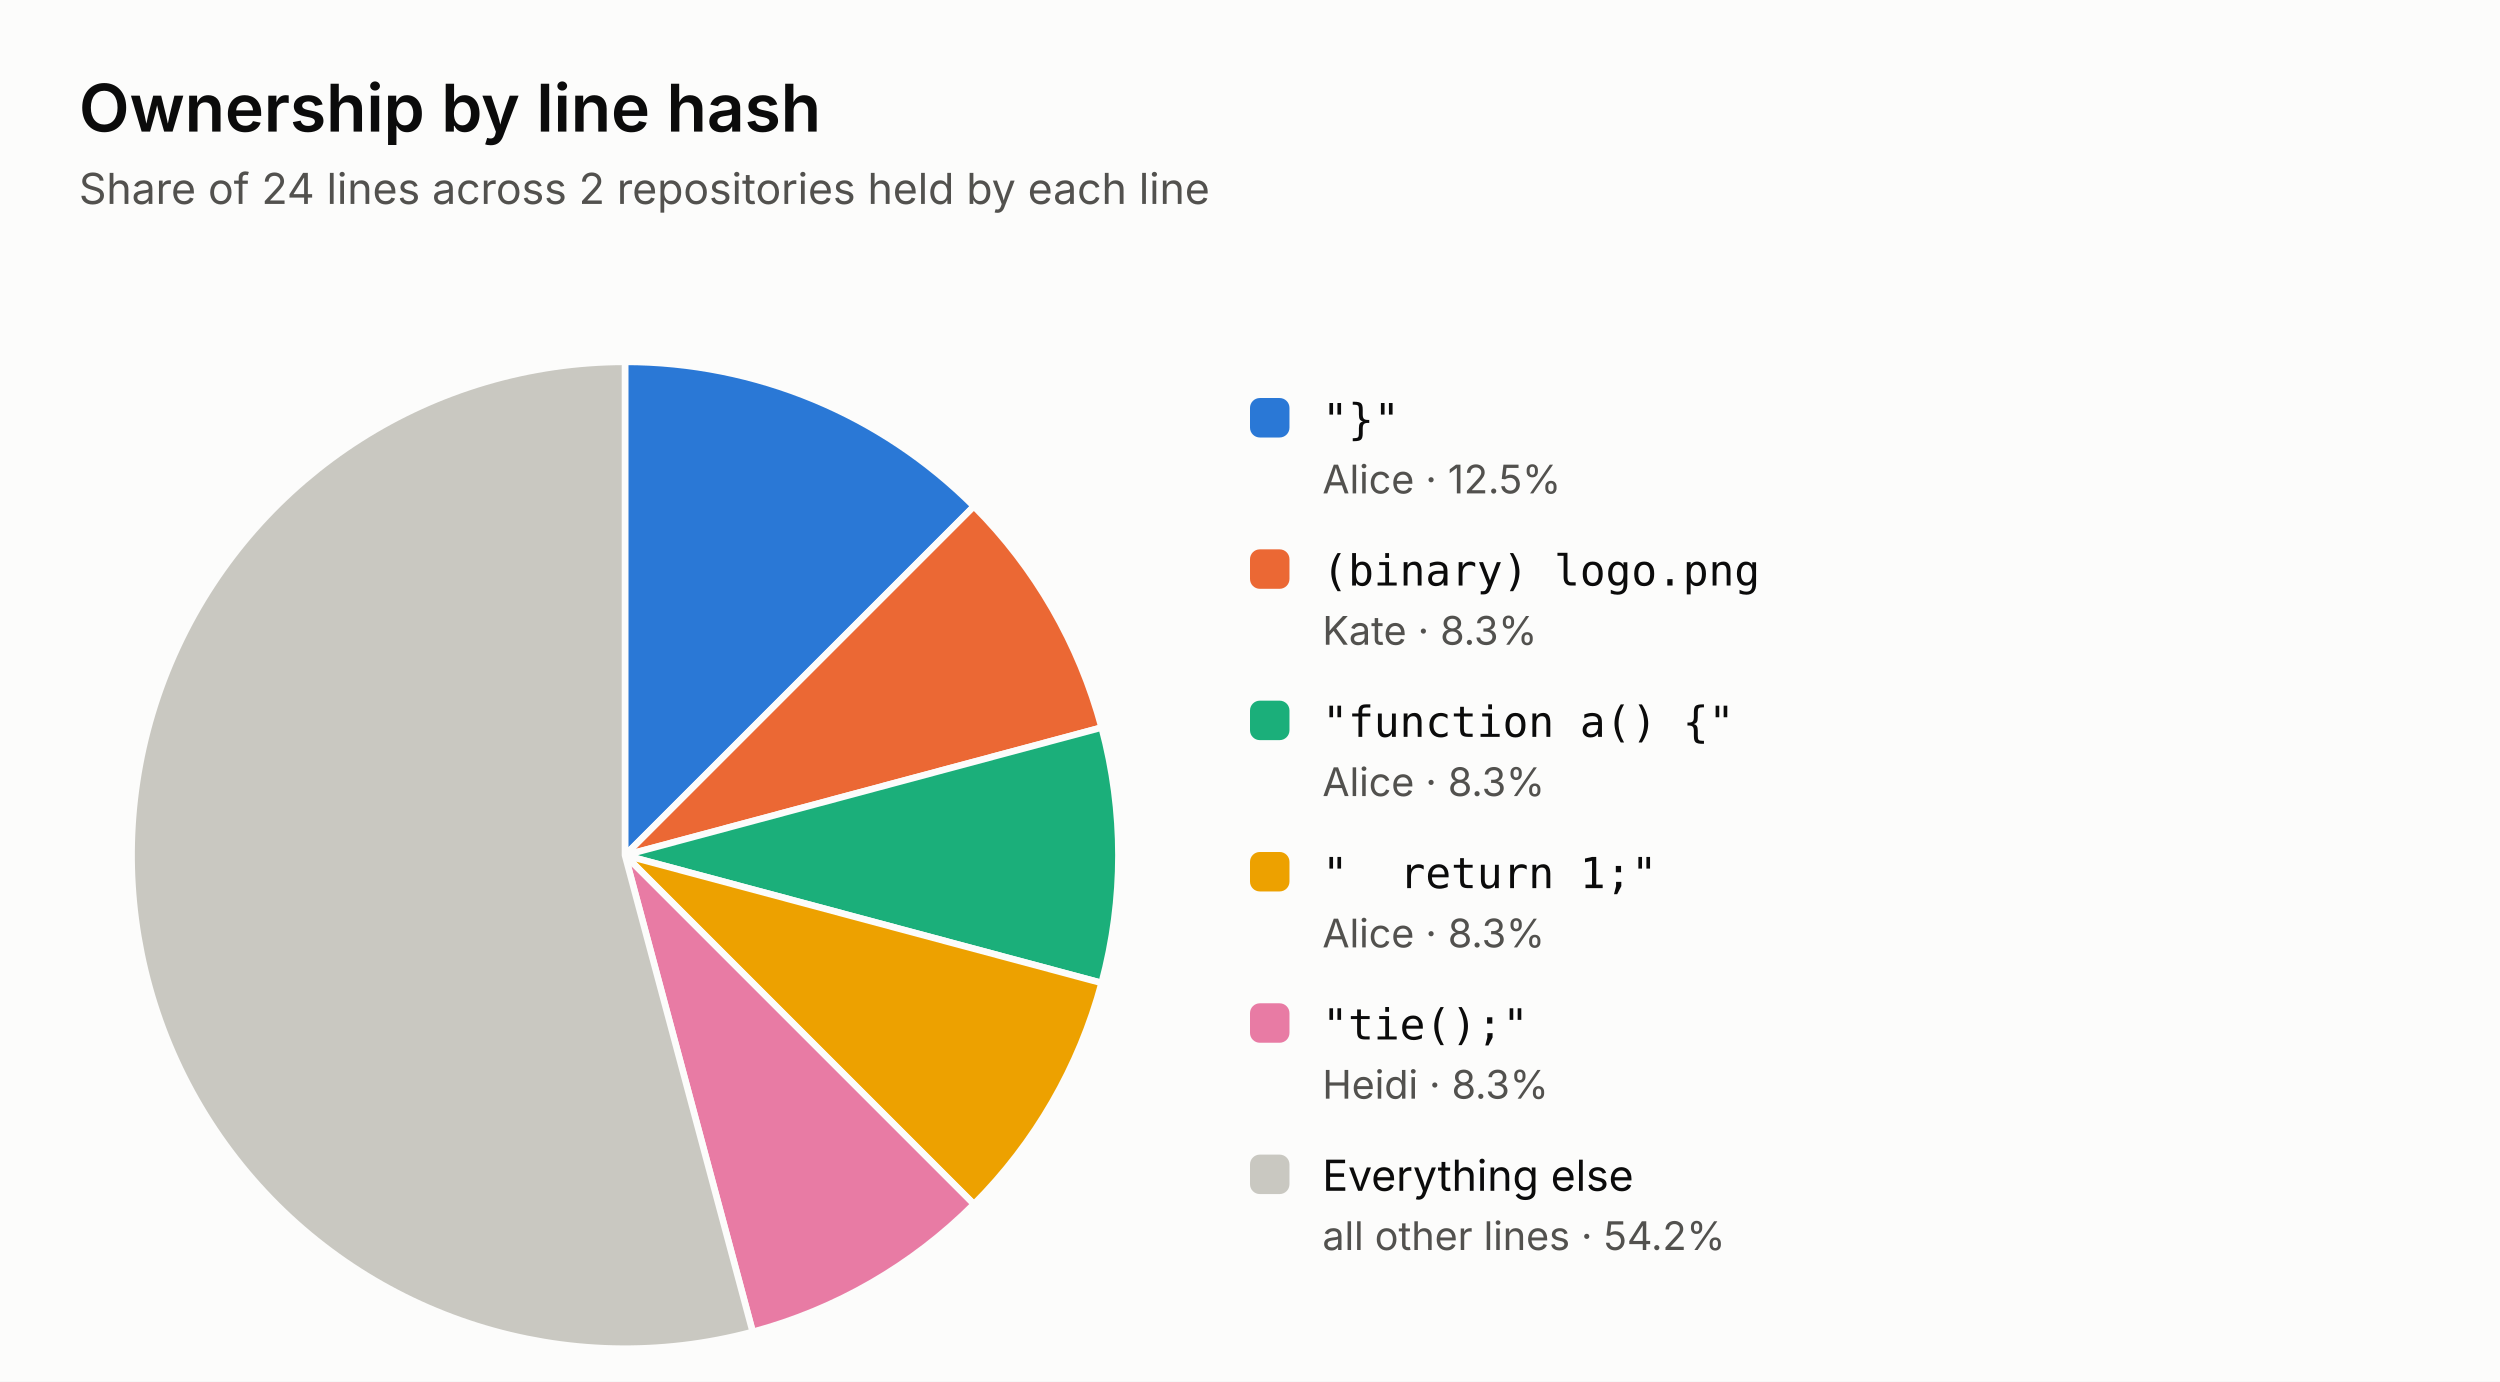
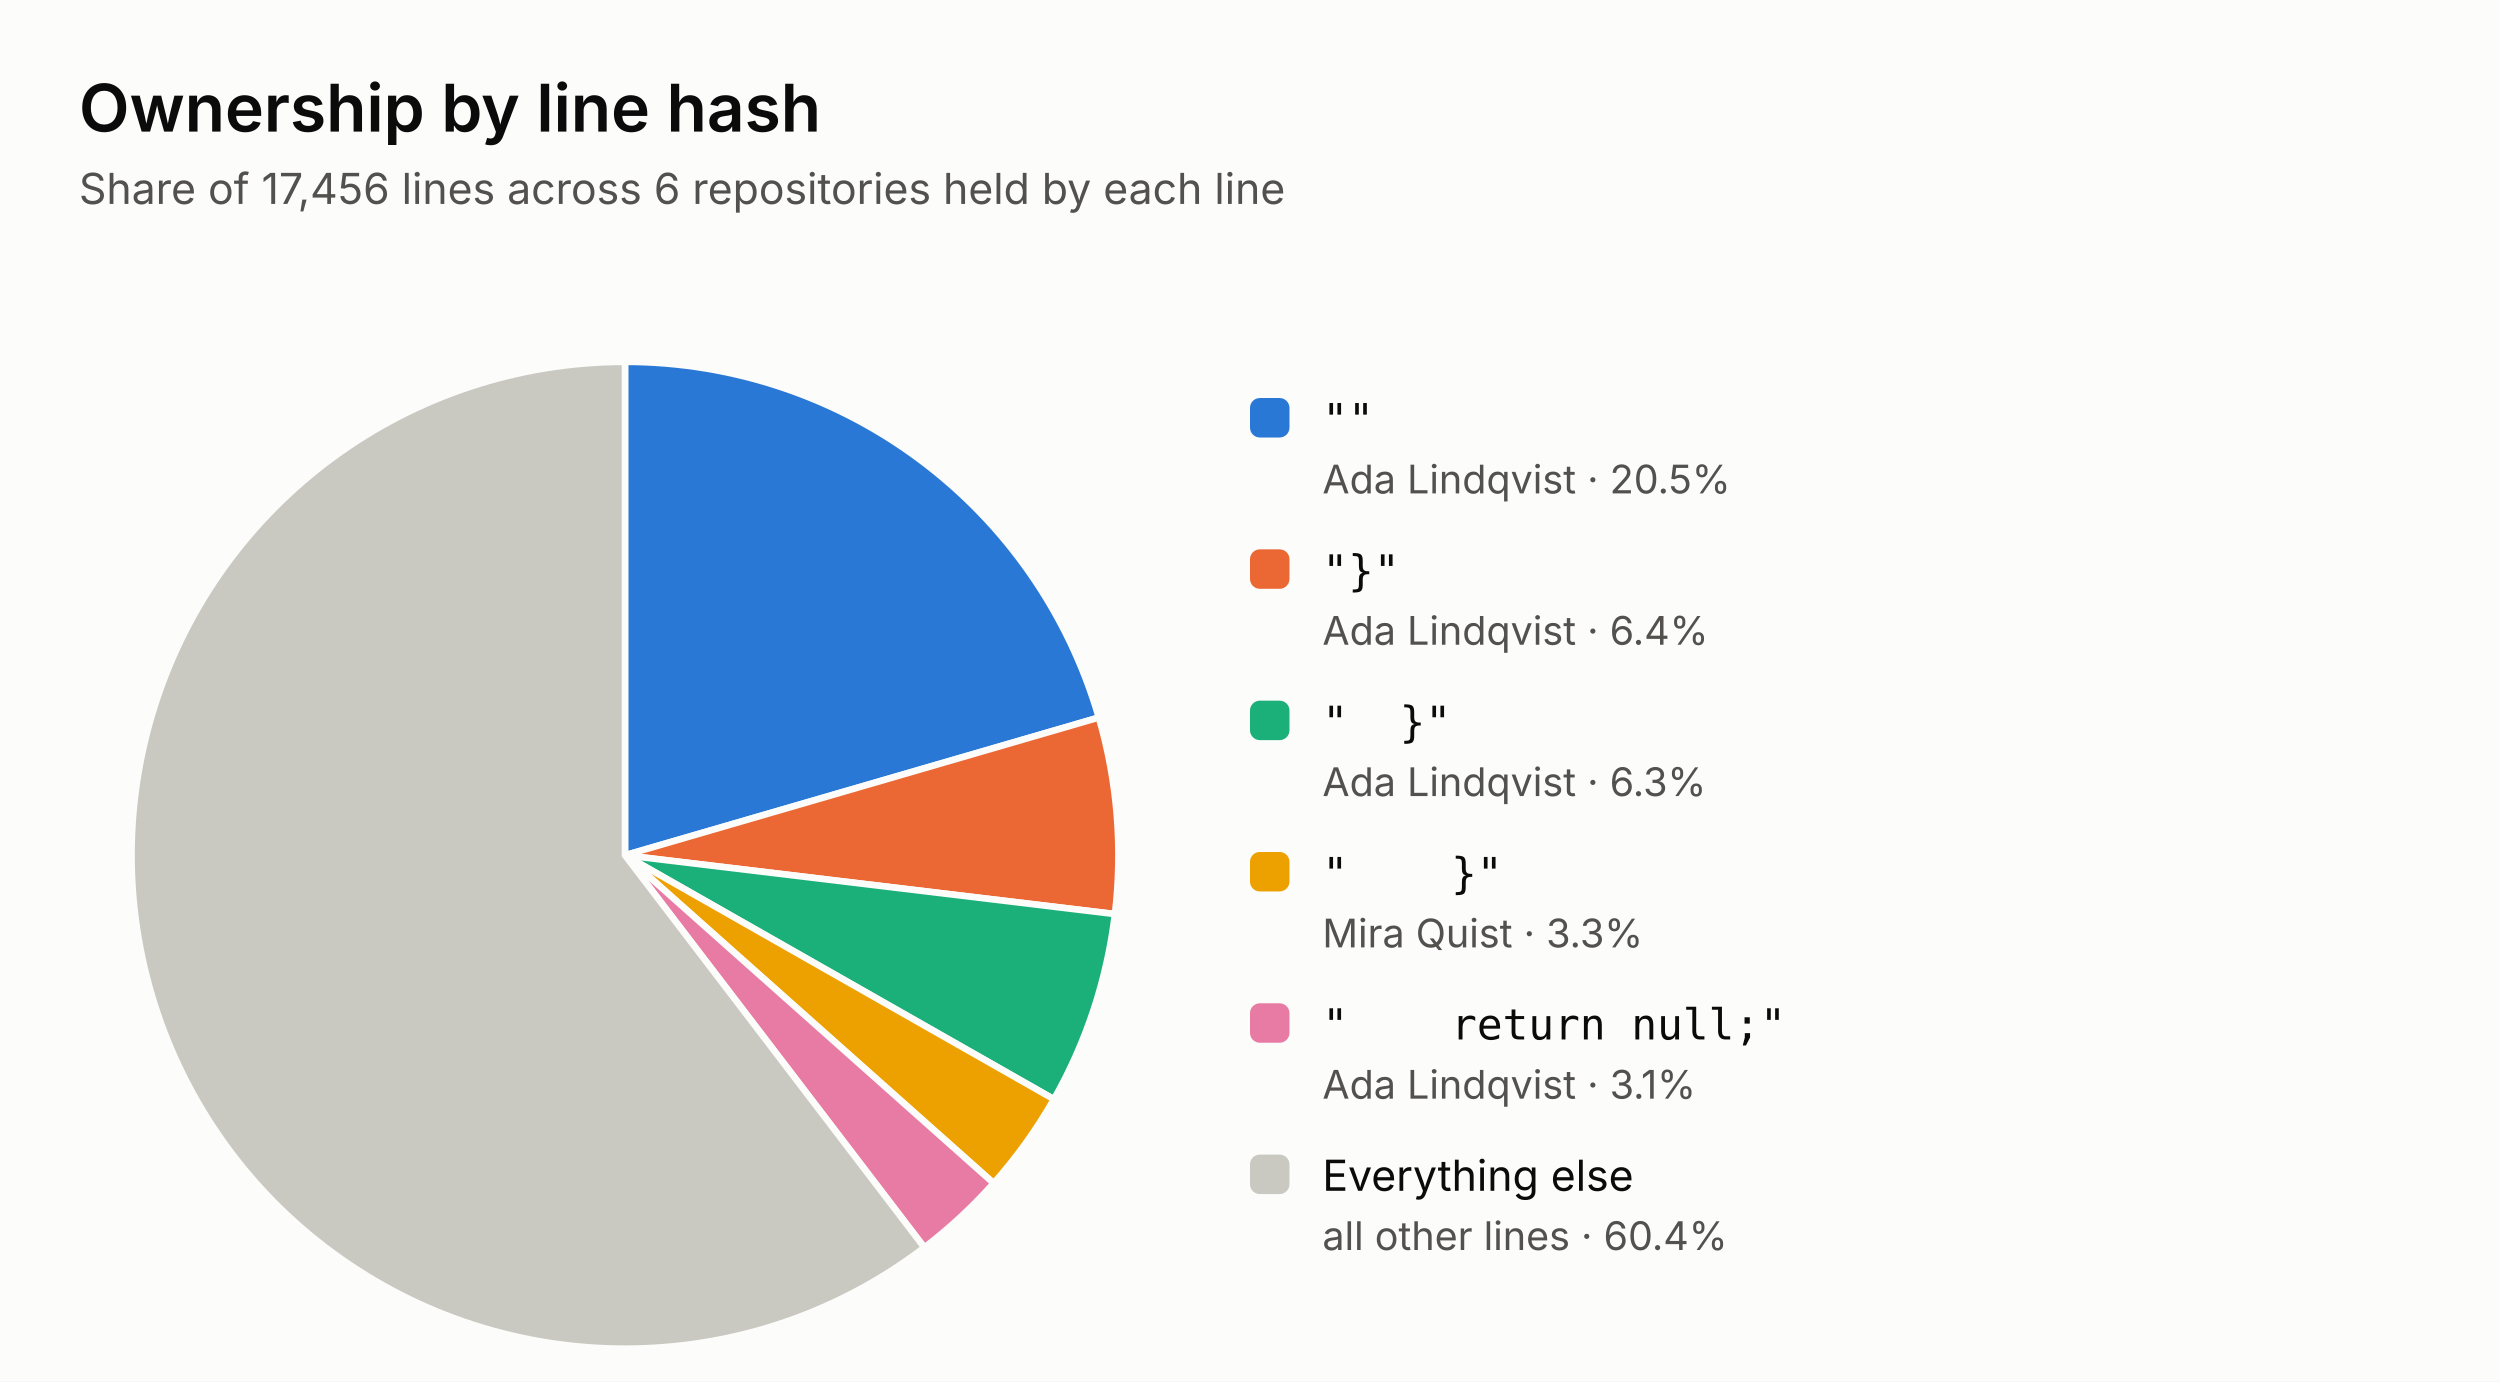
<svg xmlns="http://www.w3.org/2000/svg" width="760" height="420" viewBox="0 0 760 420" role="img">
  <style>
.title { font-family: system-ui, -apple-system, "Segoe UI", sans-serif; font-size: 20px; font-weight: 600; }
.subtitle, .label { font-family: system-ui, -apple-system, "Segoe UI", sans-serif; font-size: 13px; }
.mono { font-family: ui-monospace, "SF Mono", Menlo, Consolas, monospace; font-size: 13px; }
.muted, .axis { font-family: system-ui, -apple-system, "Segoe UI", sans-serif; font-size: 12px; }
.axis-title { font-family: system-ui, -apple-system, "Segoe UI", sans-serif; font-size: 12px; font-weight: 600; }
.value { font-family: system-ui, -apple-system, "Segoe UI", sans-serif; font-size: 11px; font-weight: 500; text-anchor: middle; }
.slice { stroke-width: 2; stroke-linejoin: round; }
.self { fill: none; stroke-width: 1.5; }
.grid { fill: none; stroke-width: 1; }
.area { fill-opacity: 0.12; stroke-width: 2; stroke-linejoin: round; }
.point { stroke-width: 2; }
.trend { fill: none; stroke-width: 2; stroke-linejoin: round; stroke-linecap: round; }
.projected { stroke-dasharray: 5 5; }
.target { stroke-dasharray: 3 4; stroke-width: 1.5; }
.hit { fill: transparent; }
.bg { fill: #fcfcfb; }
.title, .label, .mono, .axis { fill: #0b0b0b; }
.subtitle, .muted, .axis-title { fill: #52514e; }
.slice { stroke: #fcfcfb; }
.self { stroke: #52514e; }
.s1 { fill: #2a78d6; }
.s2 { fill: #eb6834; }
.s3 { fill: #1baf7a; }
.s4 { fill: #eda100; }
.s5 { fill: #e87ba4; }
.ra1 { fill: #2a78d6; stroke: #2a78d6; } .rp1 { fill: #2a78d6; stroke: #fcfcfb; }
.ra2 { fill: #eb6834; stroke: #eb6834; } .rp2 { fill: #eb6834; stroke: #fcfcfb; }
.ra3 { fill: #1baf7a; stroke: #1baf7a; } .rp3 { fill: #1baf7a; stroke: #fcfcfb; }
.ra4 { fill: #eda100; stroke: #eda100; } .rp4 { fill: #eda100; stroke: #fcfcfb; }
.ra5 { fill: #e87ba4; stroke: #e87ba4; } .rp5 { fill: #e87ba4; stroke: #fcfcfb; }
.grid { stroke: #dcdbd5; }
.ln1 { stroke: #2a78d6; }
.ln2 { stroke: #eb6834; }
.ln3 { stroke: #1baf7a; }
.ln4 { stroke: #eda100; }
.ln5 { stroke: #e87ba4; }
.target, .key { stroke: #52514e; }
.other { fill: #c9c8c1; }
.b0 { fill: #f0efec; }
.b1 { fill: #cde2fb; }
.b2 { fill: #b7d3f6; }
.b3 { fill: #9ec5f4; }
.b4 { fill: #6da7ec; }
.b5 { fill: #3987e5; }
.b6 { fill: #256abf; }
.b7 { fill: #184f95; }
.b8 { fill: #0d366b; }
.t1 { fill: #0b0b0b; }
.t2 { fill: #0b0b0b; }
.t3 { fill: #0b0b0b; }
.t4 { fill: #0b0b0b; }
.t5 { fill: #ffffff; }
.t6 { fill: #ffffff; }
.t7 { fill: #ffffff; }
.t8 { fill: #ffffff; }
@media (prefers-color-scheme: dark) {
.bg { fill: #1a1a19; }
.title, .label, .mono, .axis { fill: #ffffff; }
.subtitle, .muted, .axis-title { fill: #c3c2b7; }
.slice { stroke: #1a1a19; }
.self { stroke: #c3c2b7; }
.s1 { fill: #3987e5; }
.s2 { fill: #d95926; }
.s3 { fill: #199e70; }
.s4 { fill: #c98500; }
.s5 { fill: #d55181; }
.ra1 { fill: #3987e5; stroke: #3987e5; } .rp1 { fill: #3987e5; stroke: #1a1a19; }
.ra2 { fill: #d95926; stroke: #d95926; } .rp2 { fill: #d95926; stroke: #1a1a19; }
.ra3 { fill: #199e70; stroke: #199e70; } .rp3 { fill: #199e70; stroke: #1a1a19; }
.ra4 { fill: #c98500; stroke: #c98500; } .rp4 { fill: #c98500; stroke: #1a1a19; }
.ra5 { fill: #d55181; stroke: #d55181; } .rp5 { fill: #d55181; stroke: #1a1a19; }
.grid { stroke: #3a3a37; }
.ln1 { stroke: #3987e5; }
.ln2 { stroke: #d95926; }
.ln3 { stroke: #199e70; }
.ln4 { stroke: #c98500; }
.ln5 { stroke: #d55181; }
.target, .key { stroke: #c3c2b7; }
.other { fill: #4a4945; }
.b0 { fill: #262625; }
.b1 { fill: #0d366b; }
.b2 { fill: #184f95; }
.b3 { fill: #256abf; }
.b4 { fill: #3987e5; }
.b5 { fill: #6da7ec; }
.b6 { fill: #9ec5f4; }
.b7 { fill: #b7d3f6; }
.b8 { fill: #cde2fb; }
.t1 { fill: #ffffff; }
.t2 { fill: #ffffff; }
.t3 { fill: #ffffff; }
.t4 { fill: #ffffff; }
.t5 { fill: #0b0b0b; }
.t6 { fill: #0b0b0b; }
.t7 { fill: #0b0b0b; }
.t8 { fill: #0b0b0b; }
}
</style>
  <rect class="bg" width="760" height="420" />
  <text class="title" x="24" y="40">Ownership by line hash</text>
-   <text class="subtitle" x="24" y="62">Share of 24 lines across 2 repositories held by each line</text>
-   <path class="slice s1" d="M 190 260 L 190.00 110.00 A 150 150 0 0 1 296.07 153.93 Z" />
-   <path class="slice s2" d="M 190 260 L 296.07 153.93 A 150 150 0 0 1 334.89 221.18 Z" />
-   <path class="slice s3" d="M 190 260 L 334.89 221.18 A 150 150 0 0 1 334.89 298.82 Z" />
-   <path class="slice s4" d="M 190 260 L 334.89 298.82 A 150 150 0 0 1 296.07 366.07 Z" />
-   <path class="slice s5" d="M 190 260 L 296.07 366.07 A 150 150 0 0 1 228.82 404.89 Z" />
-   <path class="slice other" d="M 190 260 L 228.82 404.89 A 150 150 0 1 1 190.00 110.00 Z" />
+   <text class="subtitle" x="24" y="62">Share of 17,456 lines across 6 repositories held by each line</text>
+   <path class="slice s1" d="M 190 260 L 190.00 110.00 A 150 150 0 0 1 334.04 218.13 Z" />
+   <path class="slice s2" d="M 190 260 L 334.04 218.13 A 150 150 0 0 1 338.93 277.88 Z" />
+   <path class="slice s3" d="M 190 260 L 338.93 277.88 A 150 150 0 0 1 320.38 334.17 Z" />
+   <path class="slice s4" d="M 190 260 L 320.38 334.17 A 150 150 0 0 1 302.07 359.70 Z" />
+   <path class="slice s5" d="M 190 260 L 302.07 359.70 A 150 150 0 0 1 281.00 379.24 Z" />
+   <path class="slice other" d="M 190 260 L 281.00 379.24 A 150 150 0 1 1 190.00 110.00 Z" />
  <rect class="s1" x="380" y="121" width="12" height="12" rx="3" />
-   <text class="mono" x="402" y="132" xml:space="preserve">"}"</text>
-   <text class="muted" x="402" y="150">Alice · 12.5%</text>
+   <text class="mono" x="402" y="132" xml:space="preserve">""</text>
+   <text class="muted" x="402" y="150">Ada Lindqvist · 20.5%</text>
  <rect class="s2" x="380" y="167" width="12" height="12" rx="3" />
-   <text class="mono" x="402" y="178" xml:space="preserve">(binary) logo.png</text>
-   <text class="muted" x="402" y="196">Kate · 8.3%</text>
+   <text class="mono" x="402" y="178" xml:space="preserve">"}"</text>
+   <text class="muted" x="402" y="196">Ada Lindqvist · 6.4%</text>
  <rect class="s3" x="380" y="213" width="12" height="12" rx="3" />
-   <text class="mono" x="402" y="224" xml:space="preserve">"function a() {"</text>
-   <text class="muted" x="402" y="242">Alice · 8.3%</text>
+   <text class="mono" x="402" y="224" xml:space="preserve">"  }"</text>
+   <text class="muted" x="402" y="242">Ada Lindqvist · 6.3%</text>
  <rect class="s4" x="380" y="259" width="12" height="12" rx="3" />
-   <text class="mono" x="402" y="270" xml:space="preserve">"  return 1;"</text>
-   <text class="muted" x="402" y="288">Alice · 8.3%</text>
+   <text class="mono" x="402" y="270" xml:space="preserve">"    }"</text>
+   <text class="muted" x="402" y="288">Mira Quist · 3.3%</text>
  <rect class="s5" x="380" y="305" width="12" height="12" rx="3" />
-   <text class="mono" x="402" y="316" xml:space="preserve">"tie();"</text>
-   <text class="muted" x="402" y="334">Heidi · 8.3%</text>
+   <text class="mono" x="402" y="316" xml:space="preserve">"    return null;"</text>
+   <text class="muted" x="402" y="334">Ada Lindqvist · 3.1%</text>
  <rect class="other" x="380" y="351" width="12" height="12" rx="3" />
  <text class="label" x="402" y="362" xml:space="preserve">Everything else</text>
-   <text class="muted" x="402" y="380">all other lines · 54.2%</text>
+   <text class="muted" x="402" y="380">all other lines · 60.4%</text>
</svg>
